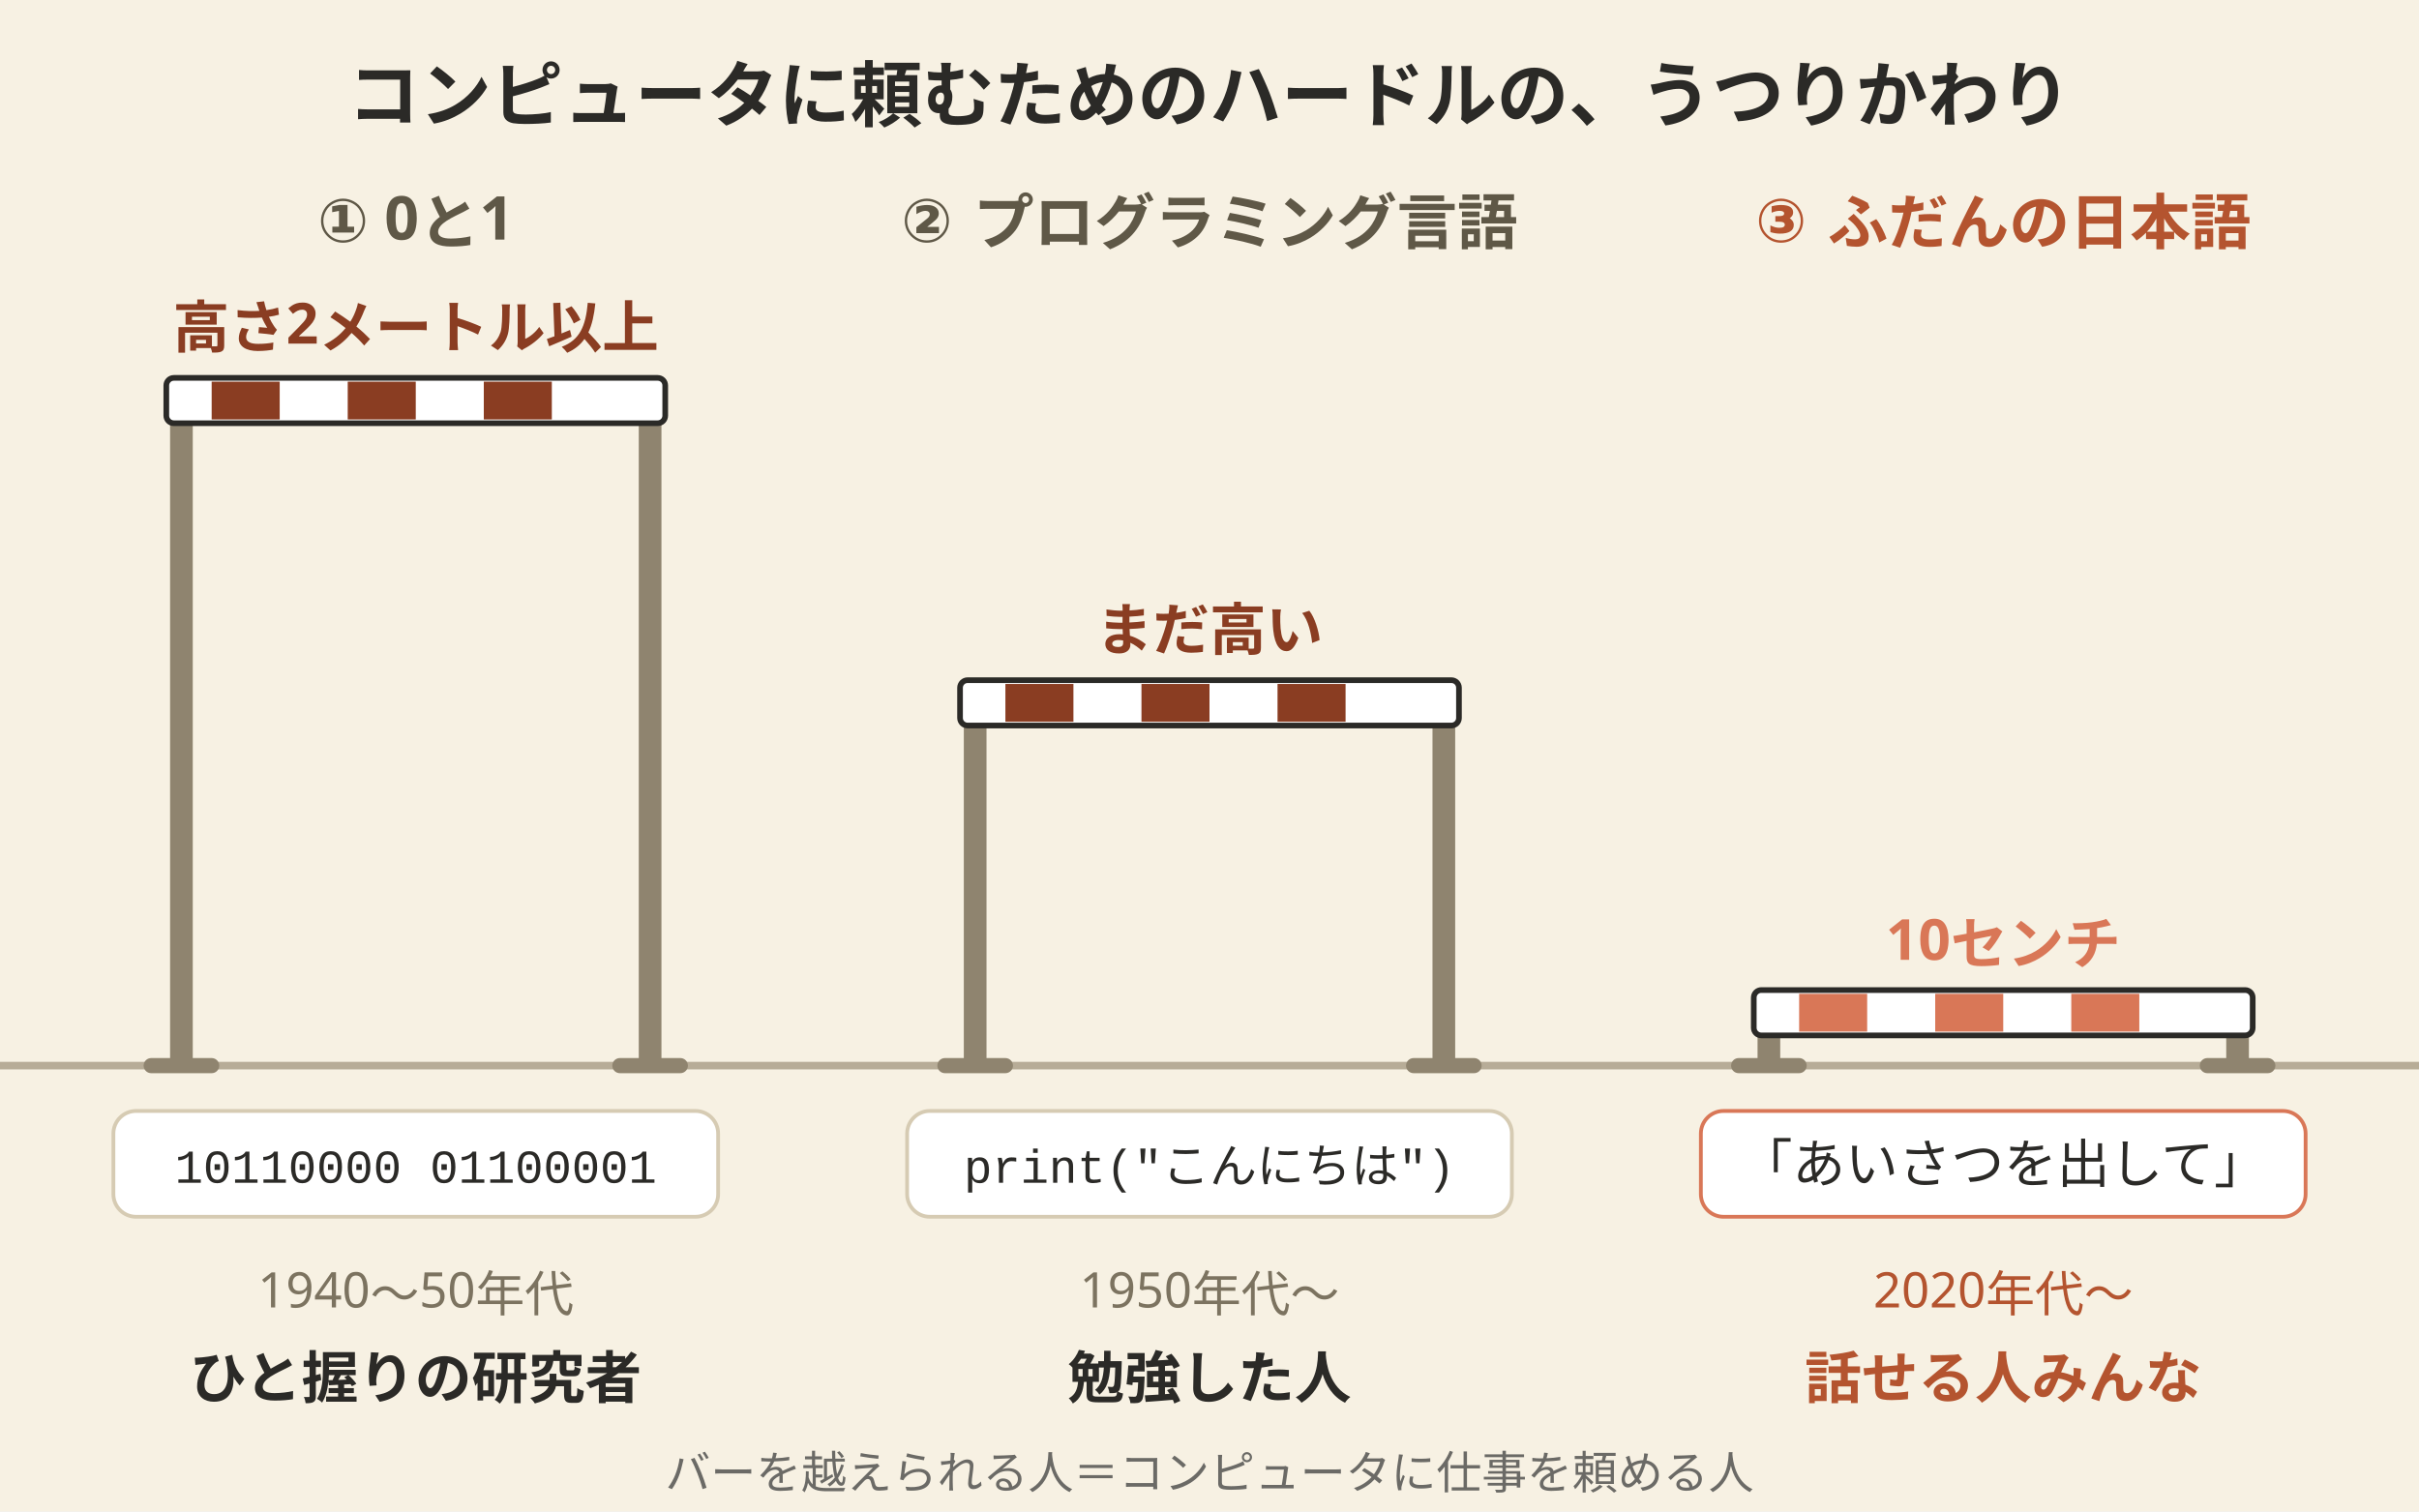
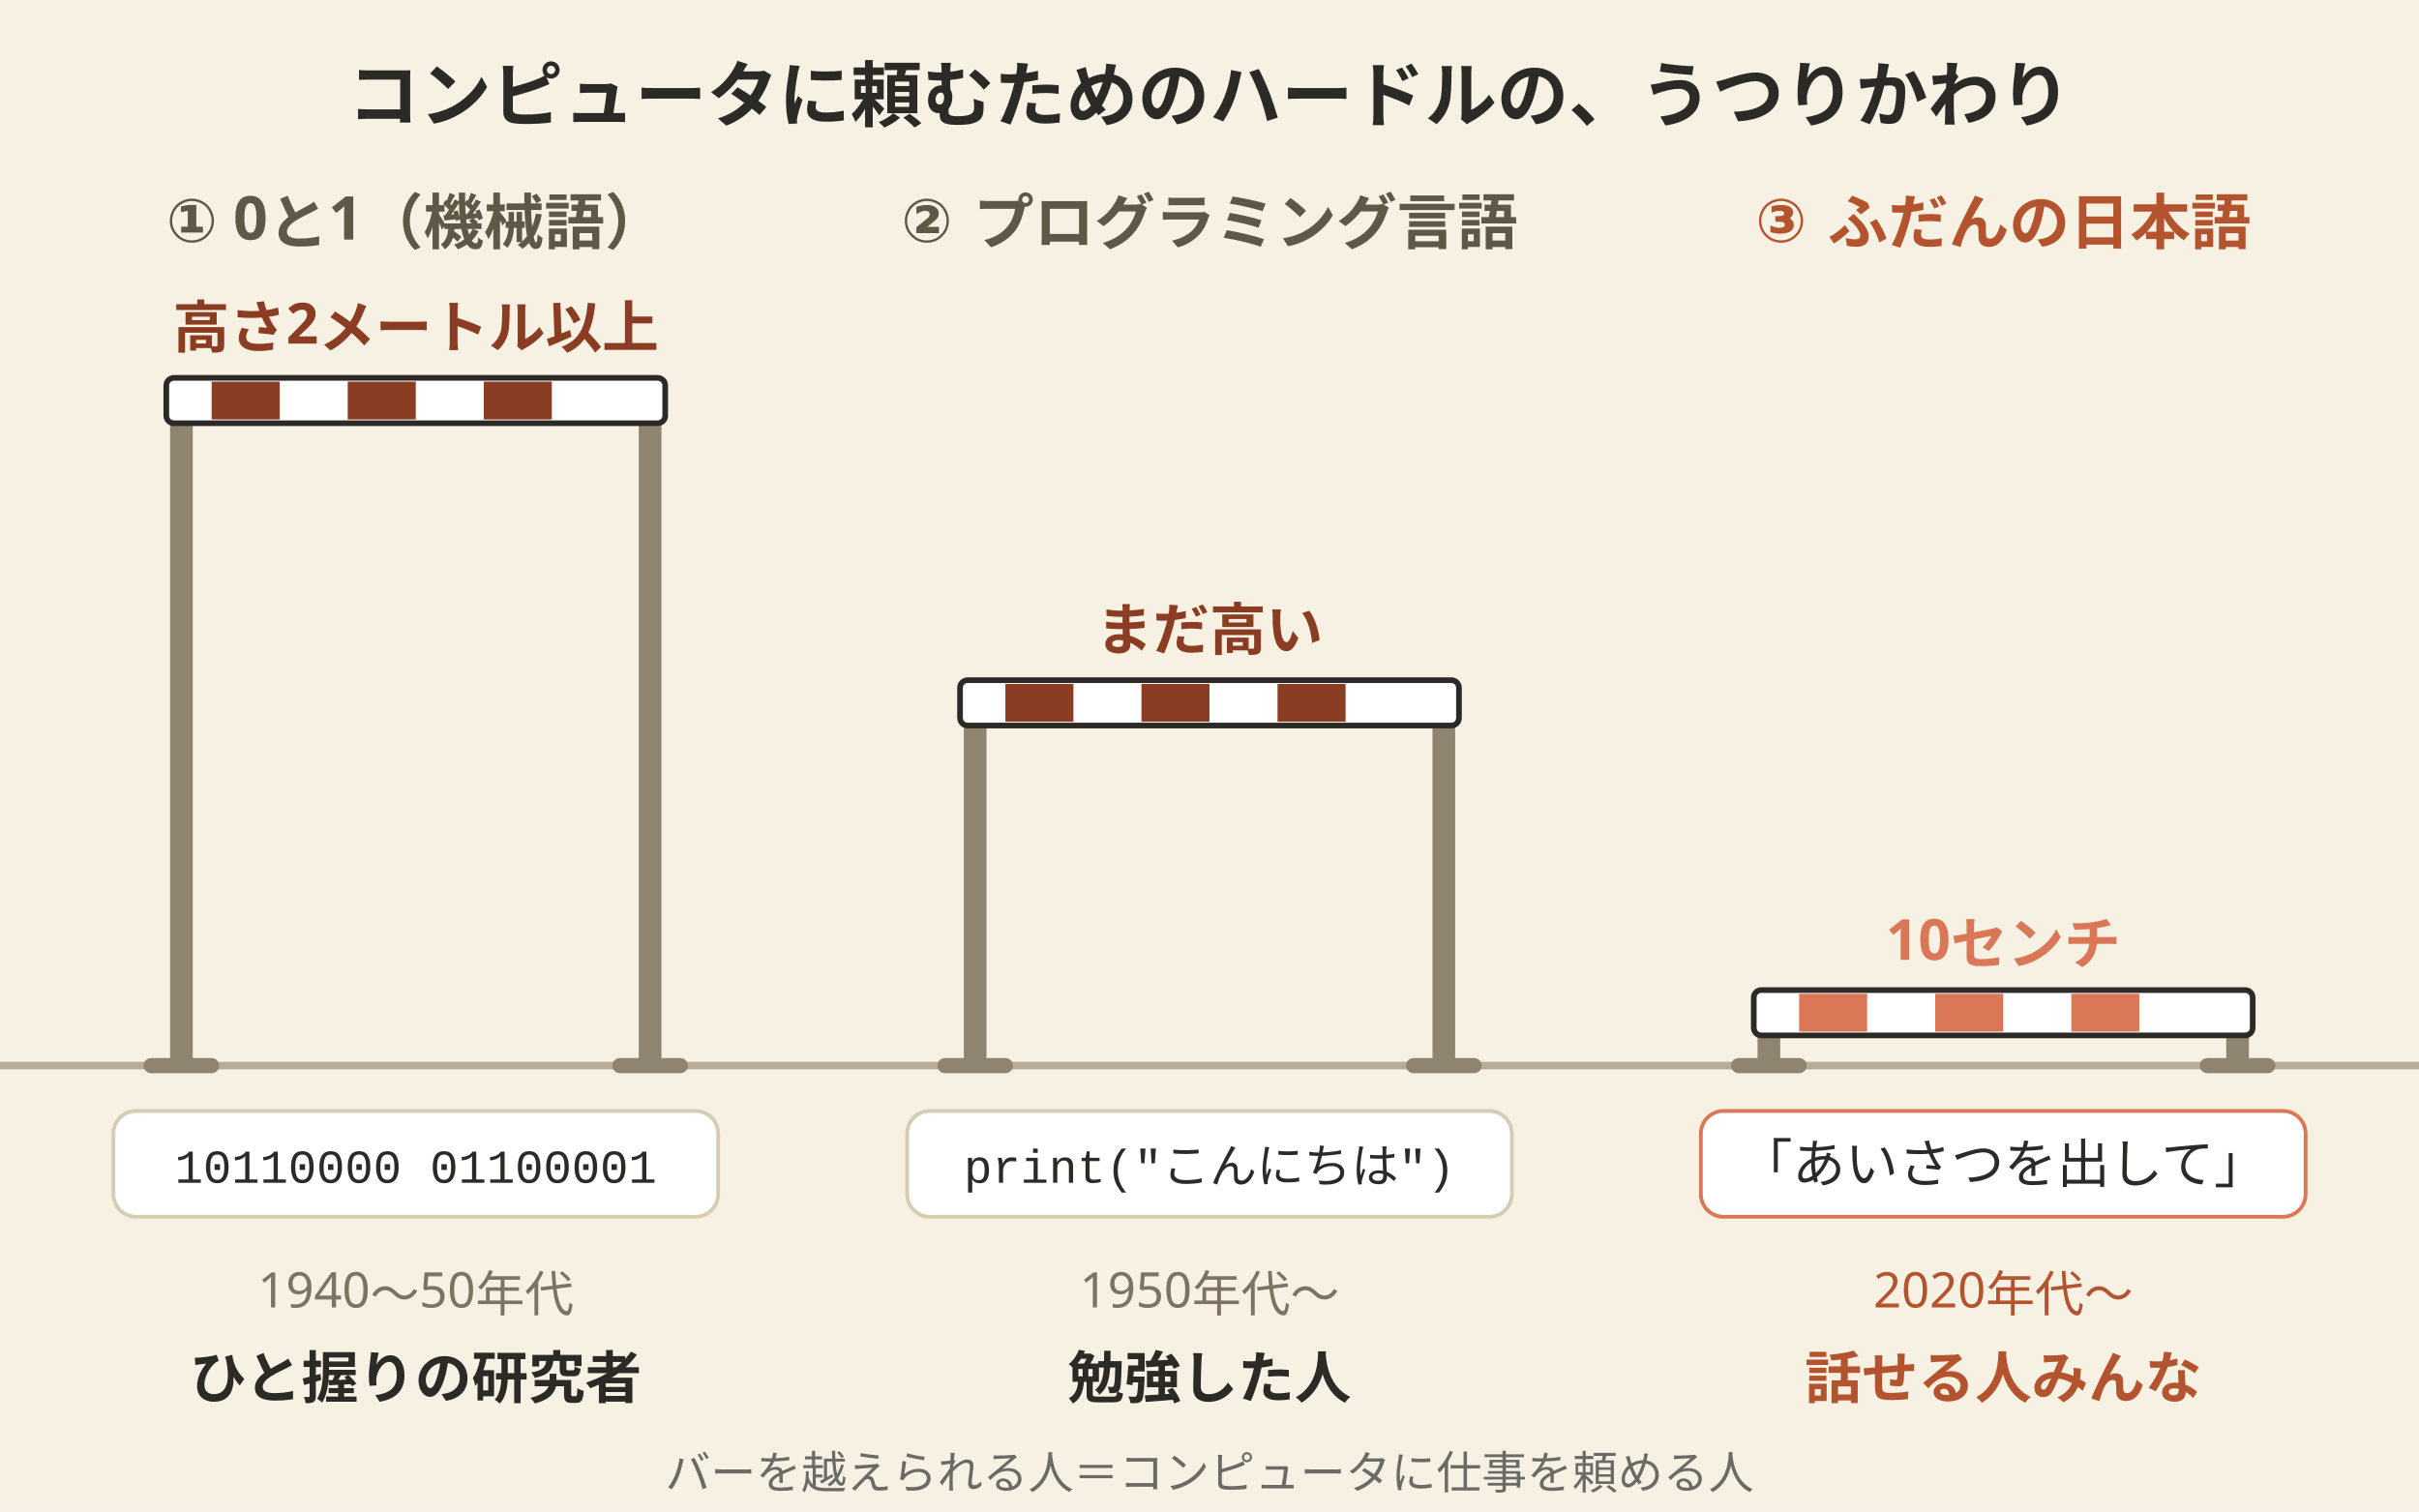
<svg xmlns="http://www.w3.org/2000/svg" viewBox="0 0 640 400" width="640" height="400" role="img" aria-labelledby="t d">
  <defs>
    <style>
      .ink{fill:#2b2a27}.mute{fill:#6b6a66}
      .hand{font-family:"Zen Kurenaido","Klee One","Hiragino Maru Gothic ProN","Yu Gothic",sans-serif}
      .serif{font-family:"Shippori Mincho","Hiragino Mincho ProN","Yu Mincho",serif}
      .mono{font-family:"SFMono-Regular",Menlo,Consolas,"Courier New",monospace}
    </style>
    <g id="person">
      <g transform="translate(0 37) scale(.45)">
        <path d="M-64 250 C-72 302 -18 320 10 302 C-4 326 -66 322 -72 286 Z" fill="#1c2942" />
        <path d="M64 250 C72 302 18 320 -10 302 C4 326 66 322 72 286 Z" fill="#243654" />
        <rect x="-14" y="48" width="28" height="22" rx="7" fill="#e6b892" />
        <path d="M-66 252 C-78 168 -58 80 -18 64 C-8 58 8 58 18 64 C58 80 78 168 66 252 Z" fill="#22314f" />
        <path d="M-30 70 Q0 56 30 70 L22 98 Q0 84 -22 98 Z" fill="#2c3c5e" />
        <path d="M-17 78 Q0 68 17 78 L11 100 Q0 92 -11 100 Z" fill="#e9eef5" />
        <line x1="0" y1="96" x2="0" y2="244" stroke="#33456b" stroke-width="3" />
        <path d="M-72 6 C-88 -66 -44 -100 0 -100 C44 -100 88 -66 72 6 C64 -6 54 -4 48 8 C40 -8 30 -6 24 8 C16 -8 4 -8 -2 8 C-10 -8 -22 -8 -28 8 C-36 -6 -48 -6 -54 10 C-60 2 -66 2 -72 6 Z" fill="#8c908c" />
        <circle cx="0" cy="0" r="60" fill="#f0c9a8" />
        <path d="M-52 -52 C-30 -74 30 -74 52 -50" stroke="#a9ada8" stroke-width="7" fill="none" stroke-linecap="round" />
        <path d="M-44 -34 C-30 -50 -6 -52 6 -40" stroke="#7d817d" stroke-width="4" fill="none" stroke-linecap="round" opacity="0.7" />
        <path d="M46 -30 C34 -46 14 -48 4 -38" stroke="#7d817d" stroke-width="4" fill="none" stroke-linecap="round" opacity="0.7" />
        <circle cx="-38" cy="24" r="10" fill="#e79a78" opacity="0.5" />
        <circle cx="38" cy="24" r="10" fill="#e79a78" opacity="0.5" />
        <path d="M-38 6 Q-26 -8 -14 6" stroke="#4a3b2f" stroke-width="4.5" fill="none" stroke-linecap="round" />
        <path d="M14 6 Q26 -8 38 6" stroke="#4a3b2f" stroke-width="4.5" fill="none" stroke-linecap="round" />
        <g stroke="#c9a44a" stroke-width="3.5" fill="#ffffff" fill-opacity="0.14">
          <ellipse cx="-26" cy="6" rx="22" ry="15" />
          <ellipse cx="26" cy="6" rx="22" ry="15" />
        </g>
        <path d="M-4 4 Q0 -1 4 4" stroke="#c9a44a" stroke-width="3.5" fill="none" />
        <line x1="-48" y1="2" x2="-64" y2="-4" stroke="#c9a44a" stroke-width="3" />
        <line x1="48" y1="2" x2="64" y2="-4" stroke="#c9a44a" stroke-width="3" />
        <path d="M-26 30 Q0 40 26 30 Q0 68 -26 30 Z" fill="#9e4a3a" />
        <path d="M-21 32 Q0 40 21 32 Q0 35 -21 32 Z" fill="#faf6ef" />
        <path d="M-56 132 C-64 178 -32 198 -8 198" fill="none" stroke="#22314f" stroke-width="30" stroke-linecap="round" />
        <path d="M56 132 C64 178 32 198 8 198" fill="none" stroke="#243654" stroke-width="30" stroke-linecap="round" />
        <path d="M-17 176 h34 a4 4 0 0 1 4 4 v13 a13 13 0 0 1 -13 13 h-16 a13 13 0 0 1 -13 -13 v-13 a4 4 0 0 1 4 -4 Z" fill="#ffffff" stroke="#d9cfbb" stroke-width="1.5" />
        <path d="M21 182 a9 9 0 0 1 0 18" fill="none" stroke="#d9cfbb" stroke-width="3" />
        <ellipse cx="0" cy="180" rx="15" ry="4.5" fill="#8a5a3c" />
        <circle cx="-12" cy="198" r="13" fill="#f0c9a8" />
        <circle cx="12" cy="198" r="13" fill="#f0c9a8" />
      </g>
    </g>
    <g id="person-komari">
      <g transform="translate(0 37) scale(.45)">
        <path d="M-64 250 C-72 302 -18 320 10 302 C-4 326 -66 322 -72 286 Z" fill="#1c2942" />
        <path d="M64 250 C72 302 18 320 -10 302 C4 326 66 322 72 286 Z" fill="#243654" />
        <rect x="-14" y="48" width="28" height="22" rx="7" fill="#e6b892" />
        <path d="M-66 252 C-78 168 -58 80 -18 64 C-8 58 8 58 18 64 C58 80 78 168 66 252 Z" fill="#22314f" />
        <path d="M-30 70 Q0 56 30 70 L22 98 Q0 84 -22 98 Z" fill="#2c3c5e" />
        <path d="M-17 78 Q0 68 17 78 L11 100 Q0 92 -11 100 Z" fill="#e9eef5" />
        <line x1="0" y1="96" x2="0" y2="244" stroke="#33456b" stroke-width="3" />
        <path d="M-72 6 C-88 -66 -44 -100 0 -100 C44 -100 88 -66 72 6 C64 -6 54 -4 48 8 C40 -8 30 -6 24 8 C16 -8 4 -8 -2 8 C-10 -8 -22 -8 -28 8 C-36 -6 -48 -6 -54 10 C-60 2 -66 2 -72 6 Z" fill="#8c908c" />
        <circle cx="0" cy="0" r="60" fill="#f0c9a8" />
        <path d="M-52 -52 C-30 -74 30 -74 52 -50" stroke="#a9ada8" stroke-width="7" fill="none" stroke-linecap="round" />
        <circle cx="-38" cy="24" r="10" fill="#e79a78" opacity="0.5" />
        <circle cx="38" cy="24" r="10" fill="#e79a78" opacity="0.5" />
        <path d="M-40 -12 Q-26 -20 -14 -14" stroke="#4a3b2f" stroke-width="4.5" fill="none" stroke-linecap="round" />
        <path d="M14 -14 Q26 -20 40 -12" stroke="#4a3b2f" stroke-width="4.5" fill="none" stroke-linecap="round" />
        <circle cx="-26" cy="8" r="6" fill="#4a3b2f" />
        <circle cx="26" cy="8" r="6" fill="#4a3b2f" />
        <g stroke="#c9a44a" stroke-width="3.5" fill="#ffffff" fill-opacity="0.14">
          <ellipse cx="-26" cy="6" rx="22" ry="15" />
          <ellipse cx="26" cy="6" rx="22" ry="15" />
        </g>
        <path d="M-4 4 Q0 -1 4 4" stroke="#c9a44a" stroke-width="3.5" fill="none" />
        <line x1="-48" y1="2" x2="-64" y2="-4" stroke="#c9a44a" stroke-width="3" />
        <line x1="48" y1="2" x2="64" y2="-4" stroke="#c9a44a" stroke-width="3" />
        <ellipse cx="0" cy="42" rx="10" ry="12" fill="#9e4a3a" />
        <path d="M-56 132 C-64 178 -32 198 -8 198" fill="none" stroke="#22314f" stroke-width="30" stroke-linecap="round" />
        <path d="M56 132 C64 178 32 198 8 198" fill="none" stroke="#243654" stroke-width="30" stroke-linecap="round" />
        <circle cx="-12" cy="198" r="13" fill="#f0c9a8" />
        <circle cx="12" cy="198" r="13" fill="#f0c9a8" />
      </g>
    </g>
    <g id="robot">
      <ellipse cx="0" cy="156" rx="44" ry="7" fill="#e3d9c3" />
      <rect x="-34" y="40" width="68" height="104" rx="18" fill="#d97757" />
      <rect x="-9" y="26" width="18" height="16" rx="4" fill="#6b6a66" stroke="#2b2a27" stroke-width="1.5" />
      <rect x="-30" y="-30" width="60" height="58" rx="14" fill="#fff" stroke="#2b2a27" stroke-width="2" />
      <rect x="-22" y="-20" width="44" height="34" rx="8" fill="#2b2a27" />
      <circle cx="-9" cy="-4" r="5" fill="#8fe3a3" />
      <circle cx="9" cy="-4" r="5" fill="#8fe3a3" />
      <path d="M-8 6 q8 5 16 0" stroke="#8fe3a3" stroke-width="2" fill="none" stroke-linecap="round" />
      <line x1="0" y1="-30" x2="0" y2="-44" stroke="#2b2a27" stroke-width="2" />
      <circle cx="0" cy="-48" r="5" fill="#d97757" stroke="#2b2a27" stroke-width="2" />
      <path d="M-12 44 l10 6 l-10 6Z M12 44 l-10 6 l10 6Z" fill="#2b2a27" />
    </g>
  </defs>
  <rect width="640" height="400" fill="#f7f1e3" />
  <text x="320" y="32" class="hand ink" font-size="19" font-weight="700" text-anchor="middle">コンピュータに頼むためのハードルの、うつりかわり</text>
  <path d="M0 282 H640" stroke="#b7ac97" stroke-width="2" />
  <g class="hand" font-size="16" font-weight="700" text-anchor="middle">
-     <text x="110" y="64" fill="#5f5847">① 0と1</text>
+     <text x="110" y="64" fill="#5f5847">① 0と1（機械語）</text>
    <text x="320" y="64" fill="#5f5847">② プログラミング言語</text>
    <text x="530" y="64" fill="#b4542f">③ ふだんの日本語</text>
  </g>
  <g>
    <rect x="45" y="106" width="6" height="176" fill="#8f846f" />
    <rect x="169" y="106" width="6" height="176" fill="#8f846f" />
    <rect x="44" y="100" width="132" height="12" rx="2" fill="#fff" stroke="#2b2a27" stroke-width="1.5" />
    <g fill="#8a3d22">
      <rect x="56" y="101" width="18" height="10" />
      <rect x="92" y="101" width="18" height="10" />
      <rect x="128" y="101" width="18" height="10" />
    </g>
    <path d="M40 282 h16 M164 282 h16" stroke="#8f846f" stroke-width="4" stroke-linecap="round" />
    <text x="110" y="92" class="hand" font-size="15" font-weight="700" fill="#8a3d22" text-anchor="middle">高さ2メートル以上</text>
  </g>
  <g>
    <rect x="255" y="186" width="6" height="96" fill="#8f846f" />
    <rect x="379" y="186" width="6" height="96" fill="#8f846f" />
    <rect x="254" y="180" width="132" height="12" rx="2" fill="#fff" stroke="#2b2a27" stroke-width="1.5" />
    <g fill="#8a3d22">
      <rect x="266" y="181" width="18" height="10" />
      <rect x="302" y="181" width="18" height="10" />
      <rect x="338" y="181" width="18" height="10" />
    </g>
    <path d="M250 282 h16 M374 282 h16" stroke="#8f846f" stroke-width="4" stroke-linecap="round" />
    <text x="320" y="172" class="hand" font-size="15" font-weight="700" fill="#8a3d22" text-anchor="middle">まだ高い</text>
  </g>
  <g>
    <rect x="465" y="268" width="6" height="14" fill="#8f846f" />
    <rect x="589" y="268" width="6" height="14" fill="#8f846f" />
    <rect x="464" y="262" width="132" height="12" rx="2" fill="#fff" stroke="#2b2a27" stroke-width="1.5" />
    <g fill="#d97757">
      <rect x="476" y="263" width="18" height="10" />
      <rect x="512" y="263" width="18" height="10" />
      <rect x="548" y="263" width="18" height="10" />
    </g>
    <path d="M460 282 h16 M584 282 h16" stroke="#8f846f" stroke-width="4" stroke-linecap="round" />
    <text x="530" y="254" class="hand" font-size="15" font-weight="700" fill="#d97757" text-anchor="middle">10センチ</text>
  </g>
  <g class="mono" font-size="12.5" text-anchor="middle" fill="#2b2a27">
    <rect x="30" y="294" width="160" height="28" rx="6" fill="#fff" stroke="#d6cbb3" />
    <text x="110" y="313">10110000 01100001</text>
    <rect x="240" y="294" width="160" height="28" rx="6" fill="#fff" stroke="#d6cbb3" />
    <text x="320" y="313">print("こんにちは")</text>
  </g>
  <rect x="450" y="294" width="160" height="28" rx="6" fill="#fff" stroke="#d97757" />
  <text x="530" y="313" class="hand" font-size="14" text-anchor="middle" fill="#2b2a27">「あいさつを出して」</text>
  <g class="hand" text-anchor="middle">
    <text x="110" y="346" font-size="13" fill="#7c7360">1940〜50年代</text>
    <text x="320" y="346" font-size="13" fill="#7c7360">1950年代〜</text>
    <text x="530" y="346" font-size="13" fill="#b4542f">2020年代〜</text>
    <text x="110" y="370" font-size="15" font-weight="700" fill="#2b2a27">ひと握りの研究者</text>
    <text x="320" y="370" font-size="15" font-weight="700" fill="#2b2a27">勉強した人</text>
    <text x="530" y="370" font-size="15" font-weight="700" fill="#b4542f">話せる人みんな</text>
  </g>
  <text x="320" y="394" class="serif mute" font-size="12" text-anchor="middle">バーを越えられる人＝コンピュータに仕事を頼める人</text>
</svg>
